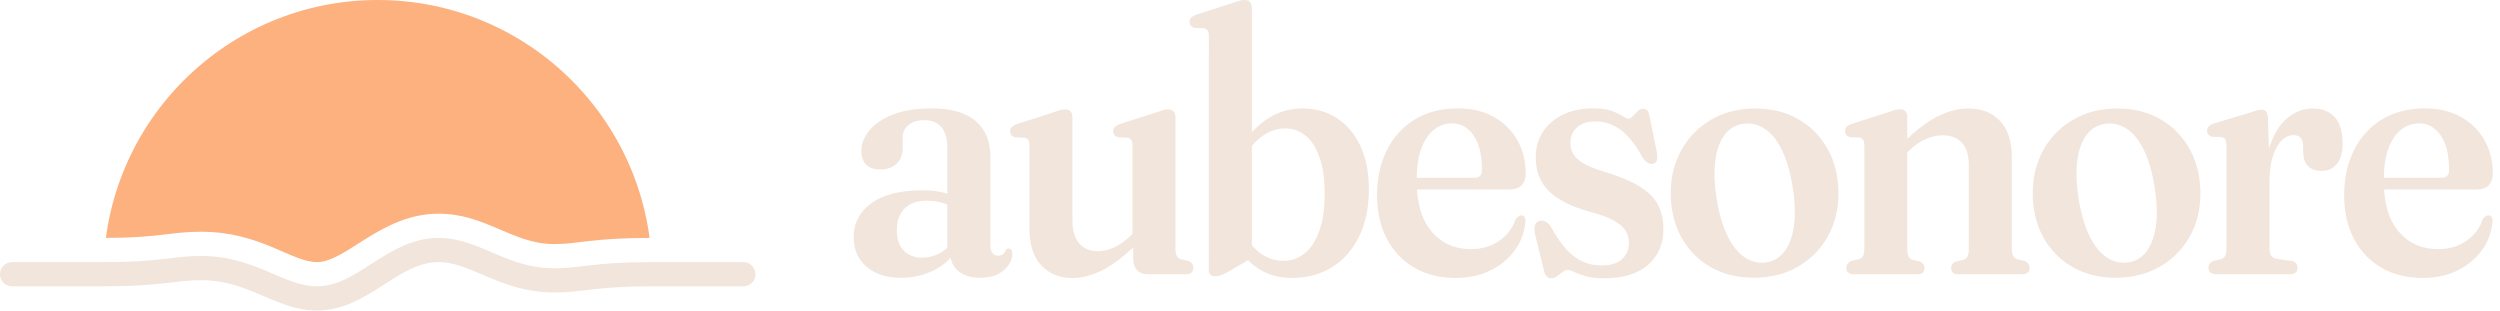
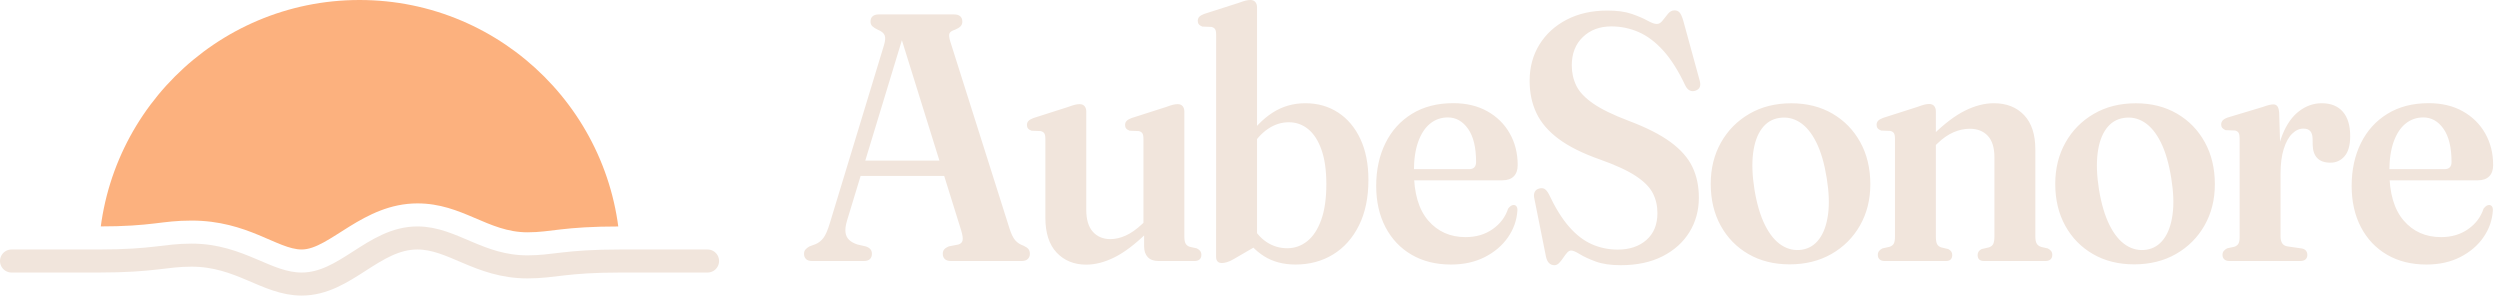
- <svg xmlns="http://www.w3.org/2000/svg" viewBox="-4564.41 -1481.84 13509.41 1678.1" role="img" aria-label="AubeSonore">
+ <svg xmlns="http://www.w3.org/2000/svg" viewBox="-4564.41 -1481.84 14193.41 1678.1" role="img" aria-label="AubeSonore">
  <clipPath id="l-sky">
    <path d="M-4629.83 -196.26 L-4005.05 -196.26 C-3693.29 -196.26 -3651.02 -229.55 -3476.65 -229.55 C-3157.83 -229.55 -2989.04 -65.42 -2851.51 -65.42 C-2693.84 -65.42 -2503.33 -327.09 -2194.56 -327.09 C-1938.5 -327.09 -1794.85 -162.96 -1570.01 -162.96 C-1432.56 -162.96 -1374.41 -196.26 -1041.37 -196.26 L-416.58 -196.26 L-416.58 -2963.68 L-4629.83 -2963.68 Z" />
  </clipPath>
  <g clip-path="url(#l-sky)">
    <circle cx="-2523.21" cy="0" r="1481.84" fill="#FCB17E" />
  </g>
  <path d="M-4498.99 0 L-4005.05 0 C-3687.93 0 -3629.79 -33.3 -3476.52 -33.3 C-3201.59 -33.3 -3051.63 130.84 -2851.68 130.84 C-2602.04 130.84 -2444.37 -130.84 -2194.73 -130.84 C-1994.78 -130.84 -1844.82 33.3 -1569.89 33.3 C-1416.62 33.3 -1358.48 0 -1041.37 0 L-547.42 0" fill="none" stroke="#F1E5DC" stroke-width="130.84" stroke-linecap="round" stroke-linejoin="round" />
-   <path d="M570.65 -113.49V-132.72L554.68 -132.22V-687.31Q554.68 -757.31 522.43 -794.87Q490.18 -832.43 431.96 -832.43Q374.49 -832.43 344.02 -805.76Q313.56 -779.09 313.56 -741.06V-682.95Q313.56 -628.85 281.01 -597.54Q248.46 -566.23 191.26 -566.23Q141.59 -566.23 115.84 -592.47Q90.1 -618.72 90.1 -665.65Q90.1 -723.83 133.09 -776.57Q176.08 -829.3 260.72 -862.71Q345.36 -896.11 469.5 -896.11Q628.31 -896.11 707.82 -827.78Q787.32 -759.46 787.32 -636.45V-156.9Q787.32 -129.82 797.8 -114.95Q808.27 -100.09 829.12 -100.09Q843.69 -100.09 854.36 -107.23Q865.02 -114.38 870.14 -129.36Q873.1 -133.69 876.94 -136.36Q880.78 -139.03 885.94 -139.03Q895.79 -139.03 901.1 -130.85Q906.41 -122.67 906.41 -109.9Q906.41 -81.82 887.22 -51.96Q868.03 -22.1 829.84 -1.49Q791.65 19.12 734.46 19.12Q657.22 19.12 613.94 -17.62Q570.65 -54.36 570.65 -113.49ZM48.73 -197.78Q48.73 -315.26 144.98 -384.39Q241.22 -453.52 421.98 -453.52Q475.21 -453.52 519.28 -444.25Q563.36 -434.99 596.8 -419.81L580.63 -366.59Q548.32 -381.43 514.78 -389.44Q481.25 -397.45 440.59 -397.45Q366.07 -397.45 323.92 -355.32Q281.77 -313.18 281.77 -237.82Q281.77 -165.21 319.78 -127.31Q357.78 -89.4 418.57 -89.4Q467.09 -89.4 510.63 -112Q554.18 -134.61 583.07 -173.93L600.2 -125.23Q555.84 -56.53 476.6 -18.62Q397.35 19.3 304.02 19.3Q187.32 19.3 118.02 -40.74Q48.73 -100.77 48.73 -197.78Z M1559.06 -83.25V-169.38L1555.36 -175.58V-694.04Q1555.36 -715.54 1549.44 -724.76Q1543.51 -733.98 1529.36 -737.67L1476.86 -739.69Q1462.82 -745.07 1456.92 -752.85Q1451.02 -760.63 1451.02 -772.22Q1451.02 -785.5 1459.26 -794.76Q1467.49 -804.02 1487.58 -811.53L1683.75 -874.36Q1709.78 -884.02 1723.77 -887.3Q1737.75 -890.57 1749.78 -890.57Q1768.27 -890.57 1777.91 -879Q1787.55 -867.42 1787.55 -848.63V-138.56Q1787.55 -111.12 1794.99 -98.45Q1802.42 -85.77 1818.27 -80.67L1858.22 -71.76Q1871.42 -65.29 1877.78 -56.54Q1884.15 -47.78 1884.15 -34.46Q1884.15 -18.25 1874.05 -9.12Q1863.95 0 1845.58 0H1641.01Q1600.46 0 1579.76 -22.14Q1559.06 -44.29 1559.06 -83.25ZM998.53 -245.68V-694.04Q998.53 -715.54 992.52 -724.76Q986.5 -733.98 972.18 -737.67L919.67 -739.69Q905.64 -745.07 899.74 -752.85Q893.84 -760.63 893.84 -772.22Q893.84 -785.5 902.07 -794.76Q910.3 -804.02 930.4 -811.53L1126.92 -874.36Q1153.17 -884.02 1167.05 -887.3Q1180.92 -890.57 1192.95 -890.57Q1211.44 -890.57 1221.08 -879Q1230.72 -867.42 1230.72 -848.63V-291.11Q1230.72 -207.41 1268.21 -165.86Q1305.7 -124.31 1367.64 -124.31Q1410.02 -124.31 1454.89 -144.55Q1499.76 -164.8 1546.81 -208.9L1579.78 -239.53L1613.78 -197.98L1575.69 -160.88Q1475.09 -62.73 1391.28 -21.06Q1307.47 20.61 1230.68 20.61Q1127.3 20.61 1062.92 -47.35Q998.53 -115.31 998.53 -245.68Z M2200.23 -1439.91V-87.72L2067.2 -10.51Q2046.27 1.78 2029.45 6.62Q2012.62 11.46 2000.87 11.46Q1984.35 11.46 1976.06 2.51Q1967.78 -6.43 1967.78 -23.92L1968.04 -1285.32Q1968.04 -1306.81 1962.12 -1316.03Q1956.19 -1325.25 1942.04 -1328.95L1889.54 -1330.96Q1875.5 -1336.34 1869.6 -1344.12Q1863.7 -1351.91 1863.7 -1363.49Q1863.7 -1376.77 1871.94 -1386.03Q1880.17 -1395.3 1900.26 -1402.8L2096.43 -1465.63Q2122.68 -1475.3 2136.56 -1478.57Q2150.43 -1481.84 2162.46 -1481.84Q2180.95 -1481.84 2190.59 -1470.27Q2200.23 -1458.7 2200.23 -1439.91ZM2163.15 -639.52 2134.65 -683.64Q2204.84 -788.44 2288.26 -842.1Q2371.67 -895.76 2474.3 -895.76Q2579.77 -895.76 2660.56 -842.97Q2741.35 -790.18 2786.97 -692.69Q2832.6 -595.2 2832.6 -460.61Q2832.6 -309.86 2778.95 -202.06Q2725.3 -94.26 2631.92 -37.13Q2538.55 20 2418.66 20Q2315.39 20 2240.5 -27.03Q2165.61 -74.06 2118.54 -157.47L2163.47 -215.99Q2199.24 -144.9 2252.83 -108.69Q2306.41 -72.49 2372.11 -72.49Q2434.44 -72.49 2484.6 -112.01Q2534.75 -151.53 2564.23 -232.41Q2593.71 -313.28 2593.71 -436.22Q2593.71 -554.03 2566.08 -631.84Q2538.46 -709.65 2490.61 -748.72Q2442.77 -787.79 2380.52 -787.79Q2318.61 -787.79 2263.28 -750.81Q2207.95 -713.84 2163.15 -639.52Z M3680.06 -544.7Q3680.06 -502.96 3657.74 -480.56Q3635.42 -458.16 3593.19 -458.16H3033.55V-521.44H3403.84Q3443.82 -521.44 3443.82 -562.26Q3443.82 -685.76 3398.32 -750.45Q3352.83 -815.14 3283.62 -815.14Q3226.42 -815.14 3183.07 -780.16Q3139.72 -745.19 3115.25 -677.01Q3090.78 -608.83 3090.78 -508.73Q3090.78 -324.38 3171.98 -229.99Q3253.18 -135.61 3384.2 -135.61Q3473.47 -135.61 3538 -180.95Q3602.53 -226.29 3625.6 -297.16Q3634.63 -308.96 3642.33 -313.53Q3650.02 -318.1 3657.17 -318.1Q3666.81 -318.1 3672.98 -310.44Q3679.16 -302.78 3678.45 -286.64Q3673.09 -203.72 3624.5 -134.01Q3575.92 -64.3 3492.95 -22.15Q3409.98 20 3301.24 20Q3173.02 20 3077.56 -35.73Q2982.1 -91.46 2929.43 -192.2Q2876.76 -292.95 2876.76 -426.45Q2876.76 -562.68 2929.04 -668.81Q2981.32 -774.94 3079.6 -835.52Q3177.87 -896.11 3314.19 -896.11Q3425.16 -896.11 3507.25 -850.3Q3589.34 -804.5 3634.7 -724.92Q3680.06 -645.35 3680.06 -544.7Z M4057.89 -825.83Q3993.53 -825.83 3957.65 -793.7Q3921.76 -761.56 3921.76 -710.71Q3921.76 -677.22 3937.05 -650Q3952.34 -622.79 3990.81 -600.01Q4029.28 -577.23 4098.14 -555.89Q4223.83 -518.5 4294.87 -474.63Q4365.9 -430.77 4395.1 -374.35Q4424.29 -317.94 4424.29 -243.31Q4424.29 -123.5 4341.33 -50.74Q4258.37 22.02 4101.8 22.02Q4043.35 22.02 4004.68 10.76Q3966 -0.49 3942.48 -11.74Q3918.97 -22.99 3905.96 -22.99Q3894.14 -22.99 3879.29 -11.74Q3864.43 -0.49 3848.91 10.76Q3833.39 22.02 3818.8 22.02Q3806.35 22.02 3796.23 13.68Q3786.11 5.35 3778.83 -19.18L3732.43 -208.55Q3724.81 -239.02 3728.69 -258.99Q3732.58 -278.95 3749.06 -285.78Q3766.68 -293.62 3784.32 -285.92Q3801.96 -278.23 3815.33 -257.53Q3858.06 -179.75 3900.56 -133.77Q3943.05 -87.78 3989.47 -67.58Q4035.9 -47.38 4089.34 -47.38Q4164.22 -47.38 4201.1 -82.03Q4237.98 -116.69 4237.98 -168.75Q4237.98 -205.06 4220.56 -234.44Q4203.13 -263.82 4159.07 -288.62Q4115.01 -313.41 4034.58 -335.38Q3930.46 -363.51 3864 -404.1Q3797.55 -444.69 3766 -500.92Q3734.44 -557.14 3734.44 -631.04Q3734.44 -710.75 3773.74 -770.34Q3813.04 -829.94 3883.25 -863.2Q3953.46 -896.46 4045 -896.46Q4106.09 -896.46 4144.56 -882.58Q4183.04 -868.69 4204.28 -854.5Q4225.53 -840.31 4234.57 -840.31Q4245.6 -840.31 4258.3 -853.99Q4271 -867.66 4285.02 -881.04Q4299.04 -894.42 4313.75 -894.42Q4327.08 -894.42 4336.33 -885.54Q4345.58 -876.66 4349.13 -854.47L4386.2 -672.77Q4393.07 -637.84 4390.22 -620.24Q4387.37 -602.63 4370.32 -597.26Q4356.18 -593.46 4340.54 -601.96Q4324.91 -610.46 4310.92 -631.45Q4253.65 -737.35 4191.51 -781.59Q4129.38 -825.83 4057.89 -825.83Z M4921.33 -895.5Q5053.95 -895.5 5154.92 -836.82Q5255.9 -778.14 5313 -674.62Q5370.1 -571.1 5370.1 -435.71Q5370.1 -305.02 5311.6 -202.16Q5253.1 -99.3 5149.9 -40.15Q5046.7 18.99 4911.72 18.99Q4779.43 18.99 4678.47 -39.2Q4577.5 -97.39 4520.75 -200.33Q4464 -303.26 4464 -437.94Q4464 -569.41 4522.11 -672.6Q4580.22 -775.78 4683.27 -835.64Q4786.31 -895.5 4921.33 -895.5ZM4982.16 -64.23Q5041.9 -73.68 5079.98 -124.97Q5118.06 -176.26 5130 -263.99Q5141.94 -351.73 5122.55 -470.8Q5102.71 -594.96 5063.2 -674.04Q5023.7 -753.12 4969.64 -787.6Q4915.58 -822.07 4852.26 -812.13Q4791.51 -802.71 4753.52 -750.99Q4715.54 -699.26 4704.52 -611.53Q4693.5 -523.8 4712.32 -405.43Q4732.49 -283.02 4772.21 -203.68Q4811.92 -124.34 4866.07 -89.56Q4920.22 -54.77 4982.16 -64.23Z M5742.21 -849.53V-138.56Q5742.21 -109.85 5748.74 -96.6Q5755.28 -83.35 5772.25 -77.31L5812.87 -67.73Q5835.11 -56.25 5835.11 -34.46Q5835.11 0 5799.56 0H5450.93Q5433.14 0 5422.92 -9.12Q5412.71 -18.25 5412.71 -34.46Q5412.71 -47.43 5419.08 -56.1Q5425.45 -64.77 5438.3 -71.41L5479.3 -80.67Q5496.16 -86.04 5503.09 -98.45Q5510.02 -110.85 5510.02 -138.2V-694.94Q5510.02 -716.44 5504.09 -725.66Q5498.17 -734.87 5484.02 -738.57L5431.51 -740.59Q5417.48 -745.96 5411.58 -753.75Q5405.68 -761.53 5405.68 -773.11Q5405.68 -786.39 5413.91 -795.66Q5422.14 -804.92 5442.24 -812.42L5638.41 -875.26Q5664.66 -884.92 5678.53 -888.19Q5692.41 -891.46 5704.44 -891.46Q5722.93 -891.46 5732.57 -879.89Q5742.21 -868.32 5742.21 -849.53ZM5718.91 -636.67 5684.9 -676.21 5722.74 -713.31Q5822.74 -811.62 5907.74 -853.69Q5992.73 -895.76 6071.37 -895.76Q6179.05 -895.76 6242.96 -828.5Q6306.88 -761.23 6306.88 -634.22V-141.02Q6306.88 -112.09 6314.71 -98.8Q6322.54 -85.51 6340.41 -79.97L6377.54 -71.41Q6390.39 -64.94 6396.76 -56.27Q6403.13 -47.61 6403.13 -34.46Q6403.13 -18.25 6393.03 -9.12Q6382.93 0 6364.55 0H6015.22Q5979.32 0 5979.32 -34.46Q5979.32 -56.25 6001.91 -67.73L6043.23 -77.31Q6061.84 -83.53 6068.26 -97.65Q6074.69 -111.78 6074.69 -141.02V-588.79Q6074.69 -670.07 6037.28 -710.46Q5999.86 -750.84 5934.41 -750.84Q5888.71 -750.84 5842.52 -730.99Q5796.32 -711.13 5751.09 -667.31Z M6877.33 -895.5Q7009.95 -895.5 7110.92 -836.82Q7211.9 -778.14 7269 -674.62Q7326.1 -571.1 7326.1 -435.71Q7326.1 -305.02 7267.6 -202.16Q7209.1 -99.3 7105.9 -40.15Q7002.7 18.99 6867.72 18.99Q6735.43 18.99 6634.47 -39.2Q6533.5 -97.39 6476.75 -200.33Q6420 -303.26 6420 -437.94Q6420 -569.41 6478.11 -672.6Q6536.22 -775.78 6639.27 -835.64Q6742.31 -895.5 6877.33 -895.5ZM6938.16 -64.23Q6997.9 -73.68 7035.98 -124.97Q7074.06 -176.26 7086 -263.99Q7097.94 -351.73 7078.55 -470.8Q7058.71 -594.96 7019.2 -674.04Q6979.7 -753.12 6925.64 -787.6Q6871.58 -822.07 6808.26 -812.13Q6747.51 -802.71 6709.52 -750.99Q6671.54 -699.26 6660.52 -611.53Q6649.5 -523.8 6668.32 -405.43Q6688.49 -283.02 6728.21 -203.68Q6767.92 -124.34 6822.07 -89.56Q6876.22 -54.77 6938.16 -64.23Z M7673.59 -490.7Q7673.59 -627.05 7709.8 -716.88Q7746.01 -806.7 7805.08 -851.23Q7864.15 -895.76 7932.87 -895.76Q8010.45 -895.76 8052.46 -847.8Q8094.48 -799.85 8094.48 -708.78Q8094.48 -632.32 8062.88 -595.31Q8031.29 -558.3 7982.05 -558.3Q7932.28 -558.3 7907.34 -584.47Q7882.41 -610.65 7881.51 -659.79L7881.06 -692.02Q7880.84 -722.07 7868.31 -736.9Q7855.78 -751.73 7828.27 -751.73Q7794.62 -751.73 7765.08 -722.87Q7735.54 -694.02 7717.27 -636.6Q7698.99 -579.18 7698.99 -493.38ZM7691.26 -842.81 7698.99 -589.5V-140.8Q7698.99 -115.45 7708.21 -100.93Q7717.44 -86.41 7738.89 -82.91L7817.64 -71.53Q7835.32 -68.85 7843.25 -58.82Q7851.19 -48.79 7851.19 -34.46Q7851.19 -18.92 7841.15 -9.46Q7831.1 0 7811.16 0H7408.69Q7390.27 0 7379.88 -9.32Q7369.5 -18.65 7369.5 -34.64Q7369.5 -47.78 7376.38 -56.65Q7383.26 -65.52 7396.41 -72.16L7436.08 -80.67Q7452.94 -86.37 7459.87 -98.39Q7466.8 -110.4 7466.8 -136.86V-696.28Q7466.8 -718 7460.99 -727.56Q7455.18 -737.11 7441.02 -740.81L7387.4 -742.83Q7374.04 -748.2 7368.03 -755.99Q7362.02 -763.77 7362.02 -775.13Q7362.02 -788.19 7370.42 -797.84Q7378.82 -807.5 7399.02 -814.66L7598.44 -874.58Q7620.66 -882.68 7634.59 -885.95Q7648.52 -889.22 7658.2 -889.22Q7672.88 -889.22 7680.9 -878.77Q7688.91 -868.32 7691.26 -842.81Z M8906.06 -544.7Q8906.06 -502.96 8883.74 -480.56Q8861.42 -458.16 8819.19 -458.16H8259.55V-521.44H8629.84Q8669.82 -521.44 8669.82 -562.26Q8669.82 -685.76 8624.32 -750.45Q8578.83 -815.14 8509.62 -815.14Q8452.42 -815.14 8409.07 -780.16Q8365.72 -745.19 8341.25 -677.01Q8316.78 -608.83 8316.78 -508.73Q8316.78 -324.38 8397.98 -229.99Q8479.18 -135.61 8610.2 -135.61Q8699.47 -135.61 8764 -180.95Q8828.53 -226.29 8851.6 -297.16Q8860.63 -308.96 8868.33 -313.53Q8876.02 -318.1 8883.17 -318.1Q8892.81 -318.1 8898.98 -310.44Q8905.16 -302.78 8904.45 -286.64Q8899.09 -203.72 8850.5 -134.01Q8801.92 -64.3 8718.95 -22.15Q8635.98 20 8527.24 20Q8399.02 20 8303.56 -35.73Q8208.1 -91.46 8155.43 -192.2Q8102.76 -292.95 8102.76 -426.45Q8102.76 -562.68 8155.04 -668.81Q8207.32 -774.94 8305.6 -835.52Q8403.87 -896.11 8540.19 -896.11Q8651.16 -896.11 8733.25 -850.3Q8815.34 -804.5 8860.7 -724.92Q8906.06 -645.35 8906.06 -544.7Z" fill="#F1E5DC" />
+   <path d="M289.36 -570.14H840.09L844.24 -482.91H285.2ZM385.7 -40.97Q385.7 -22.02 374.55 -11.01Q363.4 0 339.41 0H46.35Q23.14 0 11.74 -11.01Q0.33 -22.02 0.33 -40.97Q0.33 -55.42 8.23 -64.89Q16.14 -74.36 30.84 -82.76L65.52 -95.59Q92.03 -106.52 110.72 -131.39Q129.4 -156.25 147.42 -216.65L453.77 -1223.63Q465.99 -1263.18 457.89 -1281.91Q449.79 -1300.64 420.34 -1312.53Q399.19 -1322.47 388.51 -1332.55Q377.83 -1342.63 377.83 -1359.03Q377.83 -1379.2 389.99 -1389.6Q402.14 -1400 424.92 -1400H852.13Q875.33 -1400 887.23 -1389.34Q899.13 -1378.67 899.13 -1359.03Q899.13 -1342.89 888.9 -1332.35Q878.67 -1321.8 857.24 -1312.98Q831.8 -1305.2 826.12 -1292.12Q820.43 -1279.04 830.95 -1245.31L1166.36 -186.27Q1181.37 -138.48 1199.3 -117.78Q1217.23 -97.08 1246.72 -86.8Q1266.51 -77.68 1274.55 -67.43Q1282.59 -57.17 1282.59 -40.97Q1282.59 -23.03 1270.86 -11.52Q1259.13 0 1235.59 0H834.84Q811.07 0 799.59 -11.01Q788.1 -22.02 788.1 -40.97Q788.1 -57.1 797.04 -66.78Q805.98 -76.45 822.48 -83.1L875.74 -93.39Q896.1 -98.97 900.39 -116.37Q904.67 -133.76 892.31 -174.38L545 -1288.65L572.85 -1309.11L244.48 -229.42Q232.28 -188.51 235.9 -161.87Q239.53 -135.22 257.09 -119.19Q274.65 -103.15 303.25 -93.9L352.49 -82.43Q370.49 -75.67 378.1 -65.77Q385.7 -55.87 385.7 -40.97Z M1931.06 -83.25V-169.38L1927.36 -175.58V-694.04Q1927.36 -715.54 1921.44 -724.76Q1915.51 -733.98 1901.36 -737.67L1848.86 -739.69Q1834.82 -745.07 1828.92 -752.85Q1823.02 -760.63 1823.02 -772.22Q1823.02 -785.5 1831.26 -794.76Q1839.49 -804.02 1859.58 -811.53L2055.75 -874.36Q2081.78 -884.02 2095.77 -887.3Q2109.75 -890.57 2121.78 -890.57Q2140.27 -890.57 2149.91 -879Q2159.55 -867.42 2159.55 -848.63V-138.56Q2159.55 -111.12 2166.99 -98.45Q2174.42 -85.77 2190.27 -80.67L2230.22 -71.76Q2243.42 -65.29 2249.78 -56.54Q2256.15 -47.78 2256.15 -34.46Q2256.15 -18.25 2246.05 -9.12Q2235.95 0 2217.58 0H2013.01Q1972.46 0 1951.76 -22.14Q1931.06 -44.29 1931.06 -83.25ZM1370.53 -245.68V-694.04Q1370.53 -715.54 1364.52 -724.76Q1358.5 -733.98 1344.18 -737.67L1291.67 -739.69Q1277.64 -745.07 1271.74 -752.85Q1265.84 -760.63 1265.84 -772.22Q1265.84 -785.5 1274.07 -794.76Q1282.3 -804.02 1302.4 -811.53L1498.92 -874.36Q1525.17 -884.02 1539.05 -887.3Q1552.92 -890.57 1564.95 -890.57Q1583.44 -890.57 1593.08 -879Q1602.72 -867.42 1602.72 -848.63V-291.11Q1602.72 -207.41 1640.21 -165.86Q1677.7 -124.31 1739.64 -124.31Q1782.02 -124.31 1826.89 -144.55Q1871.76 -164.8 1918.81 -208.9L1951.78 -239.53L1985.78 -197.98L1947.69 -160.88Q1847.09 -62.73 1763.28 -21.06Q1679.47 20.61 1602.68 20.61Q1499.3 20.61 1434.92 -47.35Q1370.53 -115.31 1370.53 -245.68Z M2572.23 -1439.91V-87.72L2439.2 -10.51Q2418.27 1.78 2401.45 6.62Q2384.62 11.46 2372.87 11.46Q2356.35 11.46 2348.06 2.51Q2339.78 -6.43 2339.78 -23.92L2340.04 -1285.32Q2340.04 -1306.81 2334.12 -1316.03Q2328.19 -1325.25 2314.04 -1328.95L2261.54 -1330.96Q2247.5 -1336.34 2241.6 -1344.12Q2235.7 -1351.91 2235.7 -1363.49Q2235.7 -1376.77 2243.94 -1386.03Q2252.17 -1395.3 2272.26 -1402.8L2468.43 -1465.63Q2494.68 -1475.3 2508.56 -1478.57Q2522.43 -1481.84 2534.46 -1481.84Q2552.95 -1481.84 2562.59 -1470.27Q2572.23 -1458.7 2572.23 -1439.91ZM2535.15 -639.52 2506.65 -683.64Q2576.84 -788.44 2660.26 -842.1Q2743.67 -895.76 2846.3 -895.76Q2951.77 -895.76 3032.56 -842.97Q3113.35 -790.18 3158.97 -692.69Q3204.6 -595.2 3204.6 -460.61Q3204.6 -309.86 3150.95 -202.06Q3097.3 -94.26 3003.92 -37.13Q2910.55 20 2790.66 20Q2687.39 20 2612.5 -27.03Q2537.61 -74.06 2490.54 -157.47L2535.47 -215.99Q2571.24 -144.9 2624.83 -108.69Q2678.41 -72.49 2744.11 -72.49Q2806.44 -72.49 2856.6 -112.01Q2906.75 -151.53 2936.23 -232.41Q2965.71 -313.28 2965.71 -436.22Q2965.71 -554.03 2938.08 -631.84Q2910.46 -709.65 2862.61 -748.72Q2814.77 -787.79 2752.52 -787.79Q2690.61 -787.79 2635.28 -750.81Q2579.95 -713.84 2535.15 -639.52Z M4052.06 -544.7Q4052.06 -502.96 4029.74 -480.56Q4007.42 -458.16 3965.19 -458.16H3405.55V-521.44H3775.84Q3815.82 -521.44 3815.82 -562.26Q3815.82 -685.76 3770.32 -750.45Q3724.83 -815.14 3655.62 -815.14Q3598.42 -815.14 3555.07 -780.16Q3511.72 -745.19 3487.25 -677.01Q3462.78 -608.83 3462.78 -508.73Q3462.78 -324.38 3543.98 -229.99Q3625.18 -135.61 3756.2 -135.61Q3845.47 -135.61 3910 -180.95Q3974.53 -226.29 3997.6 -297.16Q4006.63 -308.96 4014.33 -313.53Q4022.02 -318.1 4029.17 -318.1Q4038.81 -318.1 4044.98 -310.44Q4051.16 -302.78 4050.45 -286.64Q4045.09 -203.72 3996.5 -134.01Q3947.92 -64.3 3864.95 -22.15Q3781.98 20 3673.24 20Q3545.02 20 3449.56 -35.73Q3354.1 -91.46 3301.43 -192.2Q3248.76 -292.95 3248.76 -426.45Q3248.76 -562.68 3301.04 -668.81Q3353.32 -774.94 3451.6 -835.52Q3549.87 -896.11 3686.19 -896.11Q3797.16 -896.11 3879.25 -850.3Q3961.34 -804.5 4006.7 -724.92Q4052.06 -645.35 4052.06 -544.7Z M4637 23.78Q4551.22 23.78 4494.56 2.81Q4437.91 -18.17 4404.59 -38.84Q4371.27 -59.52 4355.38 -59.52Q4343.37 -59.52 4332.32 -46.86Q4321.26 -34.19 4310.43 -17.86Q4299.59 -1.52 4287.43 11.14Q4275.26 23.81 4260.88 23.81Q4242.18 23.81 4230.02 11.63Q4217.86 -0.54 4212.57 -25.22L4145.61 -359.42Q4141.98 -378.59 4149.05 -392.64Q4156.12 -406.7 4173.72 -411.39Q4191.76 -416.42 4204.18 -409.44Q4216.61 -402.46 4228.93 -379.71Q4283.46 -263.67 4343.85 -194.61Q4404.24 -125.56 4473.13 -95.17Q4542.02 -64.77 4620.1 -64.77Q4720.46 -64.77 4782.8 -119.33Q4845.14 -173.89 4845.4 -271.21Q4845.67 -332.88 4819.7 -384.23Q4793.74 -435.58 4722.89 -482.45Q4652.03 -529.32 4518.47 -576.6Q4371.49 -628.43 4284.22 -693.45Q4196.95 -758.47 4158.4 -840Q4119.85 -921.52 4119.85 -1022.68Q4119.85 -1139.1 4175.59 -1229.1Q4231.33 -1319.1 4330.79 -1370.48Q4430.25 -1421.85 4560.26 -1421.85Q4644.31 -1422.11 4699.33 -1403.03Q4754.34 -1383.95 4788.53 -1364.87Q4822.72 -1345.79 4842.1 -1345.79Q4859.96 -1345.79 4874.72 -1365.08Q4889.47 -1384.36 4905.39 -1403.64Q4921.31 -1422.93 4942.26 -1422.93Q4960.82 -1422.93 4971.61 -1410.34Q4982.4 -1397.74 4992.14 -1364.27L5084.78 -1026.29Q5091.59 -1003.26 5086.27 -988.61Q5080.95 -973.96 5061.43 -967.06Q5043.01 -960.9 5028.28 -968.54Q5013.55 -976.18 5003.75 -996.15Q4945.62 -1120.15 4879.18 -1193.82Q4812.75 -1267.48 4738.8 -1299.71Q4664.86 -1331.95 4583.76 -1331.95Q4484.85 -1331.95 4422 -1271.54Q4359.15 -1211.14 4359.15 -1110.61Q4359.15 -1047.85 4385 -995.09Q4410.86 -942.33 4480.61 -894.06Q4550.36 -845.79 4681.93 -795.97Q4832.86 -739.22 4920.12 -675.06Q5007.37 -610.89 5044.11 -533.87Q5080.86 -456.86 5080.59 -359.27Q5080.59 -250.74 5027.03 -163.88Q4973.46 -77.02 4874.13 -26.62Q4774.79 23.78 4637 23.78Z M5605.33 -895.5Q5737.95 -895.5 5838.92 -836.82Q5939.9 -778.14 5997 -674.62Q6054.1 -571.1 6054.1 -435.71Q6054.1 -305.02 5995.6 -202.16Q5937.1 -99.3 5833.9 -40.15Q5730.7 18.99 5595.72 18.99Q5463.43 18.99 5362.47 -39.2Q5261.5 -97.39 5204.75 -200.33Q5148 -303.26 5148 -437.94Q5148 -569.41 5206.11 -672.6Q5264.22 -775.78 5367.27 -835.64Q5470.31 -895.5 5605.33 -895.5ZM5666.16 -64.23Q5725.9 -73.68 5763.98 -124.97Q5802.06 -176.26 5814 -263.99Q5825.94 -351.73 5806.55 -470.8Q5786.71 -594.96 5747.2 -674.04Q5707.7 -753.12 5653.64 -787.6Q5599.58 -822.07 5536.26 -812.13Q5475.51 -802.71 5437.52 -750.99Q5399.54 -699.26 5388.52 -611.53Q5377.5 -523.8 5396.32 -405.43Q5416.49 -283.02 5456.21 -203.68Q5495.92 -124.34 5550.07 -89.56Q5604.22 -54.77 5666.16 -64.23Z M6426.21 -849.53V-138.56Q6426.21 -109.85 6432.74 -96.6Q6439.28 -83.35 6456.25 -77.31L6496.87 -67.73Q6519.11 -56.25 6519.11 -34.46Q6519.11 0 6483.56 0H6134.93Q6117.14 0 6106.92 -9.12Q6096.71 -18.25 6096.71 -34.46Q6096.71 -47.43 6103.08 -56.1Q6109.45 -64.77 6122.3 -71.41L6163.3 -80.67Q6180.16 -86.04 6187.09 -98.45Q6194.02 -110.85 6194.02 -138.2V-694.94Q6194.02 -716.44 6188.09 -725.66Q6182.17 -734.87 6168.02 -738.57L6115.51 -740.59Q6101.48 -745.96 6095.58 -753.75Q6089.68 -761.53 6089.68 -773.11Q6089.68 -786.39 6097.91 -795.66Q6106.14 -804.92 6126.24 -812.42L6322.41 -875.26Q6348.66 -884.92 6362.53 -888.19Q6376.41 -891.46 6388.44 -891.46Q6406.93 -891.46 6416.57 -879.89Q6426.21 -868.32 6426.21 -849.53ZM6402.91 -636.67 6368.9 -676.21 6406.74 -713.31Q6506.74 -811.62 6591.74 -853.69Q6676.73 -895.76 6755.37 -895.76Q6863.05 -895.76 6926.96 -828.5Q6990.88 -761.23 6990.88 -634.22V-141.02Q6990.88 -112.09 6998.71 -98.8Q7006.54 -85.51 7024.41 -79.97L7061.54 -71.41Q7074.39 -64.94 7080.76 -56.27Q7087.13 -47.61 7087.13 -34.46Q7087.13 -18.25 7077.03 -9.12Q7066.93 0 7048.55 0H6699.22Q6663.32 0 6663.32 -34.46Q6663.32 -56.25 6685.91 -67.73L6727.23 -77.31Q6745.84 -83.53 6752.26 -97.65Q6758.69 -111.78 6758.69 -141.02V-588.79Q6758.69 -670.07 6721.28 -710.46Q6683.86 -750.84 6618.41 -750.84Q6572.71 -750.84 6526.52 -730.99Q6480.32 -711.13 6435.09 -667.31Z M7561.33 -895.5Q7693.95 -895.5 7794.92 -836.82Q7895.9 -778.14 7953 -674.62Q8010.1 -571.1 8010.1 -435.71Q8010.1 -305.02 7951.6 -202.16Q7893.1 -99.3 7789.9 -40.15Q7686.7 18.99 7551.72 18.99Q7419.43 18.99 7318.47 -39.2Q7217.5 -97.39 7160.75 -200.33Q7104 -303.26 7104 -437.94Q7104 -569.41 7162.11 -672.6Q7220.22 -775.78 7323.27 -835.64Q7426.31 -895.5 7561.33 -895.5ZM7622.16 -64.23Q7681.9 -73.68 7719.98 -124.97Q7758.06 -176.26 7770 -263.99Q7781.94 -351.73 7762.55 -470.8Q7742.71 -594.96 7703.2 -674.04Q7663.7 -753.12 7609.64 -787.6Q7555.58 -822.07 7492.26 -812.13Q7431.51 -802.71 7393.52 -750.99Q7355.54 -699.26 7344.52 -611.53Q7333.5 -523.8 7352.32 -405.43Q7372.49 -283.02 7412.21 -203.68Q7451.92 -124.34 7506.07 -89.56Q7560.22 -54.77 7622.16 -64.23Z M8357.59 -490.7Q8357.59 -627.05 8393.8 -716.88Q8430.01 -806.7 8489.08 -851.23Q8548.15 -895.76 8616.87 -895.76Q8694.45 -895.76 8736.46 -847.8Q8778.48 -799.85 8778.48 -708.78Q8778.48 -632.32 8746.88 -595.31Q8715.29 -558.3 8666.05 -558.3Q8616.28 -558.3 8591.34 -584.47Q8566.41 -610.65 8565.51 -659.79L8565.06 -692.02Q8564.84 -722.07 8552.31 -736.9Q8539.78 -751.73 8512.27 -751.73Q8478.62 -751.73 8449.08 -722.87Q8419.54 -694.02 8401.27 -636.6Q8382.99 -579.18 8382.99 -493.38ZM8375.26 -842.81 8382.99 -589.5V-140.8Q8382.99 -115.45 8392.21 -100.93Q8401.44 -86.41 8422.89 -82.91L8501.64 -71.53Q8519.32 -68.85 8527.25 -58.82Q8535.19 -48.79 8535.19 -34.46Q8535.19 -18.92 8525.15 -9.46Q8515.1 0 8495.16 0H8092.69Q8074.27 0 8063.88 -9.32Q8053.5 -18.65 8053.5 -34.64Q8053.5 -47.78 8060.38 -56.65Q8067.26 -65.52 8080.41 -72.16L8120.08 -80.67Q8136.94 -86.37 8143.87 -98.39Q8150.8 -110.4 8150.8 -136.86V-696.28Q8150.8 -718 8144.99 -727.56Q8139.18 -737.11 8125.02 -740.81L8071.4 -742.83Q8058.04 -748.2 8052.03 -755.99Q8046.02 -763.77 8046.02 -775.13Q8046.02 -788.19 8054.42 -797.84Q8062.82 -807.5 8083.02 -814.66L8282.44 -874.58Q8304.66 -882.68 8318.59 -885.95Q8332.52 -889.22 8342.2 -889.22Q8356.88 -889.22 8364.9 -878.77Q8372.91 -868.32 8375.26 -842.81Z M9590.06 -544.7Q9590.06 -502.96 9567.74 -480.56Q9545.42 -458.16 9503.19 -458.16H8943.55V-521.44H9313.84Q9353.82 -521.44 9353.82 -562.26Q9353.82 -685.76 9308.32 -750.45Q9262.83 -815.14 9193.62 -815.14Q9136.42 -815.14 9093.07 -780.16Q9049.72 -745.19 9025.25 -677.01Q9000.78 -608.83 9000.78 -508.73Q9000.78 -324.38 9081.98 -229.99Q9163.18 -135.61 9294.2 -135.61Q9383.47 -135.61 9448 -180.95Q9512.53 -226.29 9535.6 -297.16Q9544.63 -308.96 9552.33 -313.53Q9560.02 -318.1 9567.17 -318.1Q9576.81 -318.1 9582.98 -310.44Q9589.16 -302.78 9588.45 -286.64Q9583.09 -203.72 9534.5 -134.01Q9485.92 -64.3 9402.95 -22.15Q9319.98 20 9211.24 20Q9083.02 20 8987.56 -35.73Q8892.1 -91.46 8839.43 -192.2Q8786.76 -292.95 8786.76 -426.45Q8786.76 -562.68 8839.04 -668.81Q8891.32 -774.94 8989.6 -835.52Q9087.87 -896.11 9224.19 -896.11Q9335.16 -896.11 9417.25 -850.3Q9499.34 -804.5 9544.7 -724.92Q9590.06 -645.35 9590.06 -544.7Z" fill="#F1E5DC" />
</svg>
